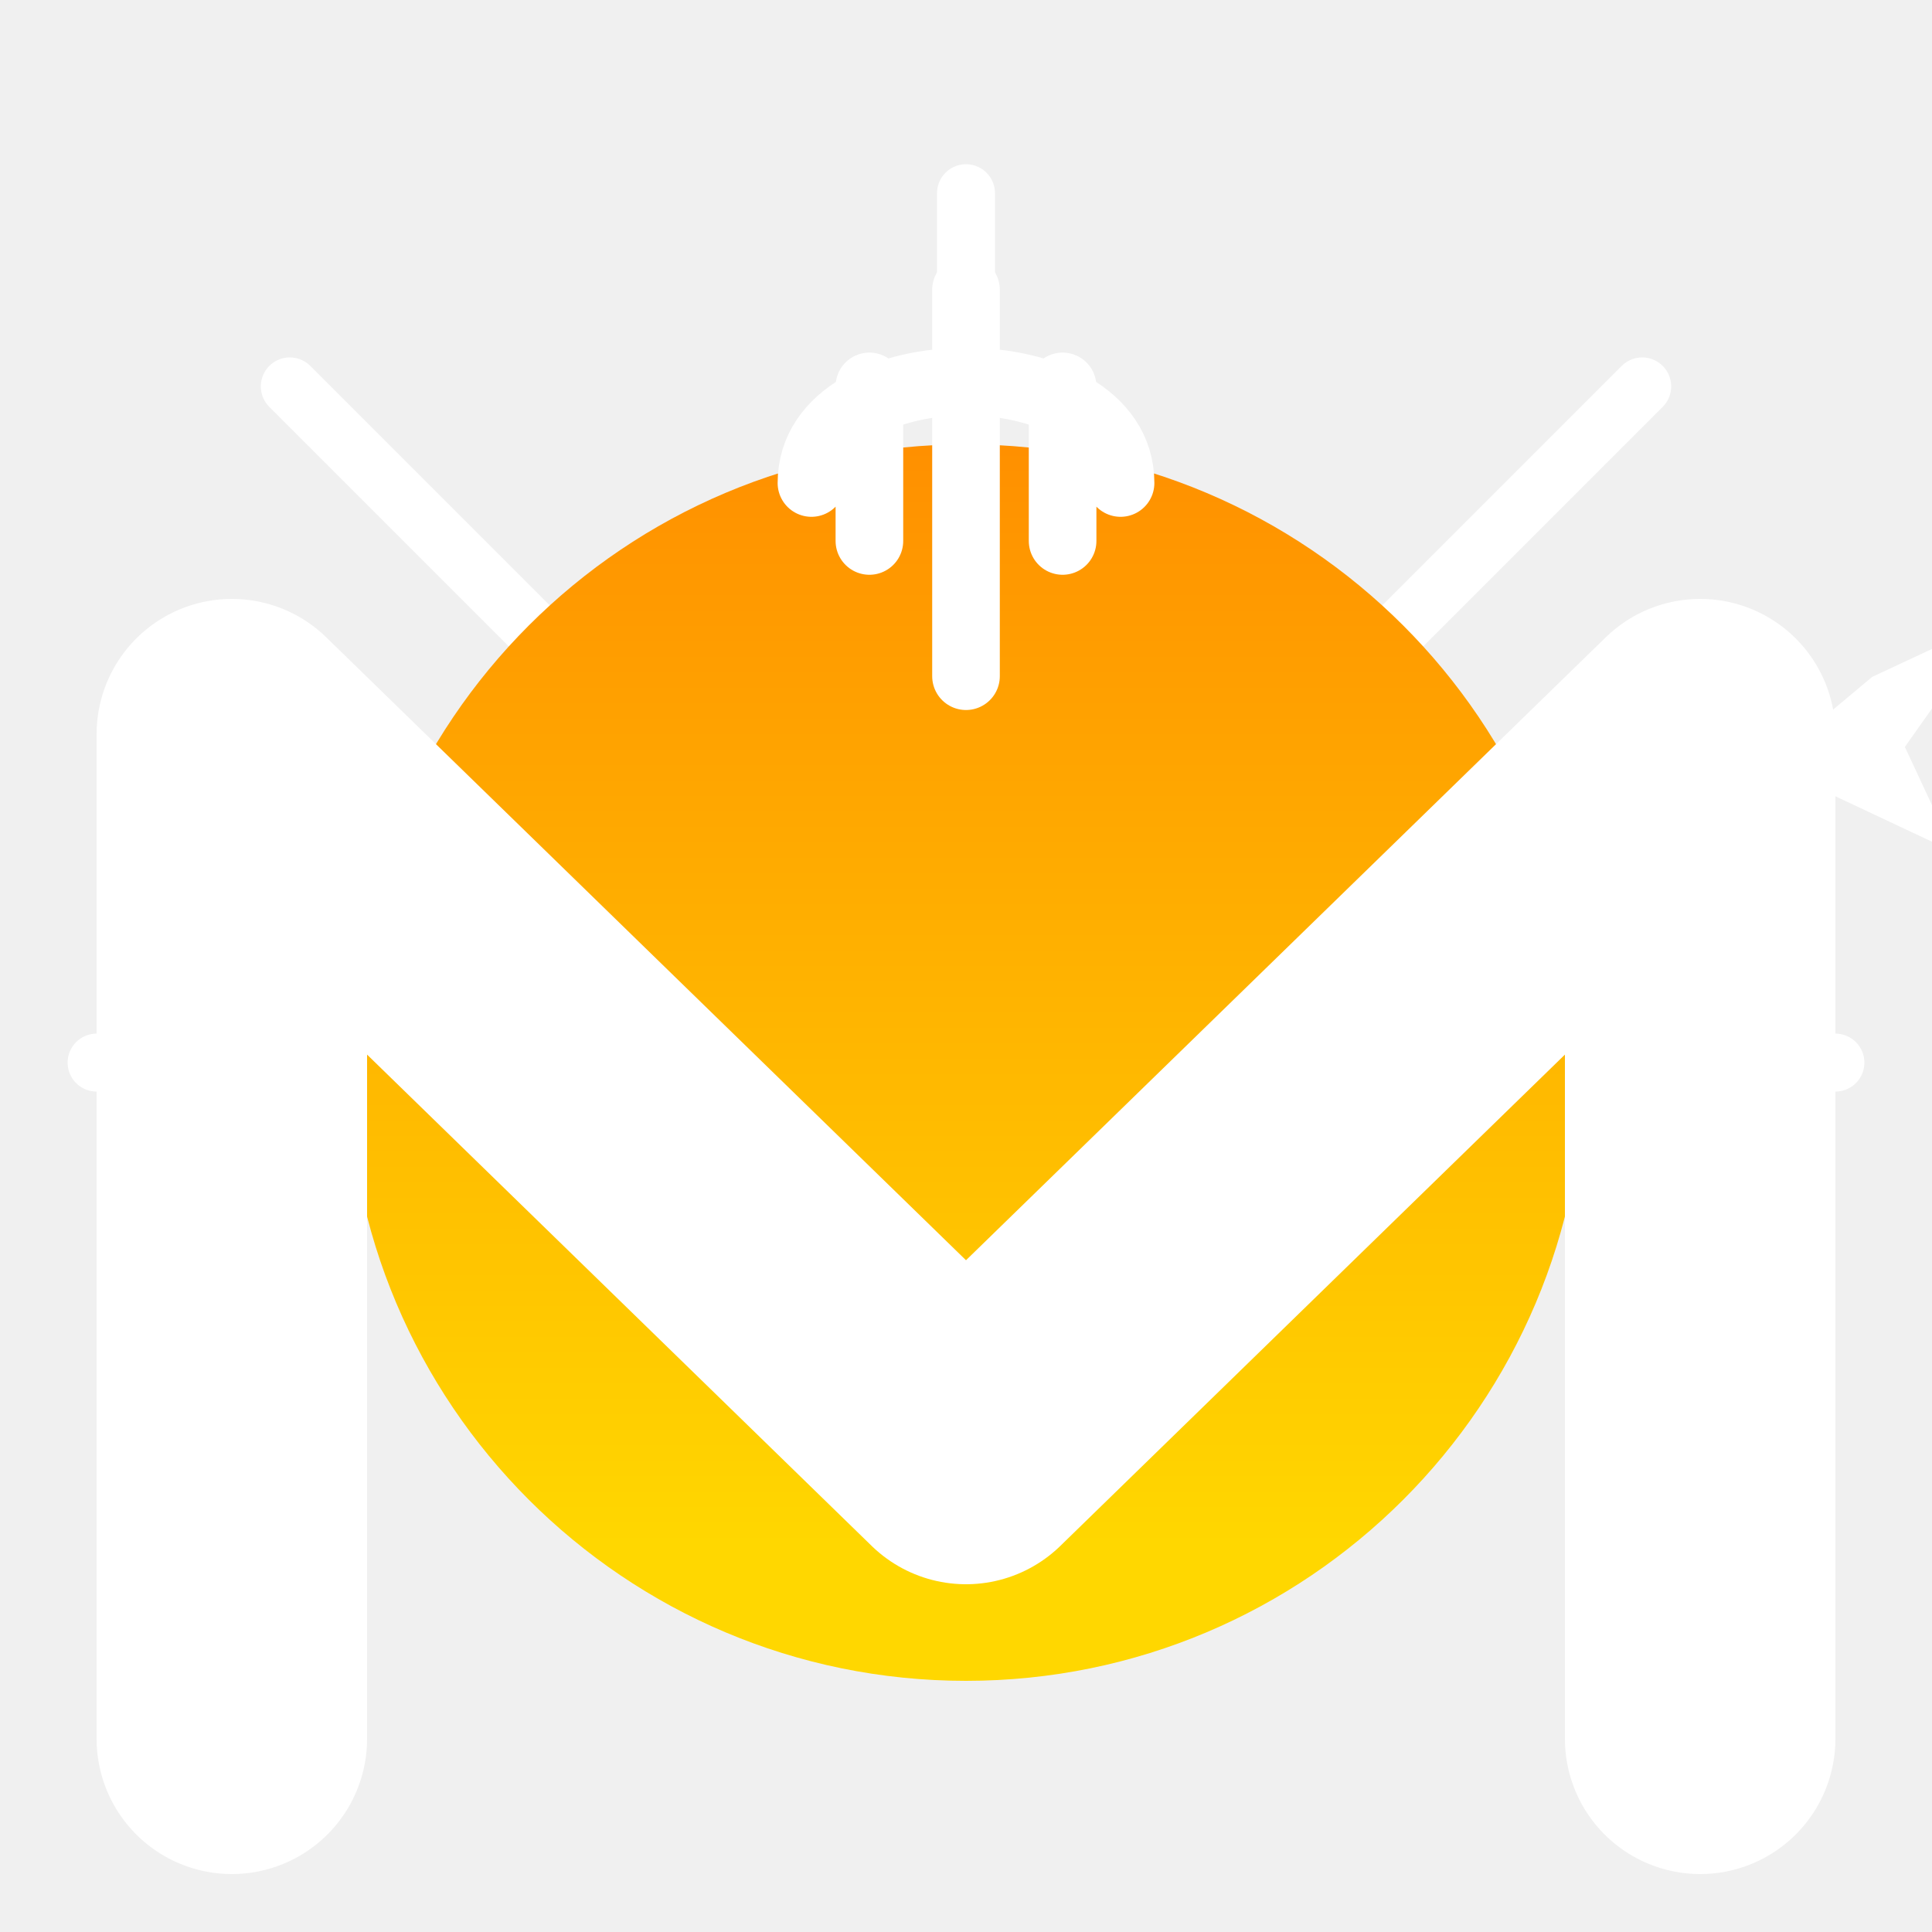
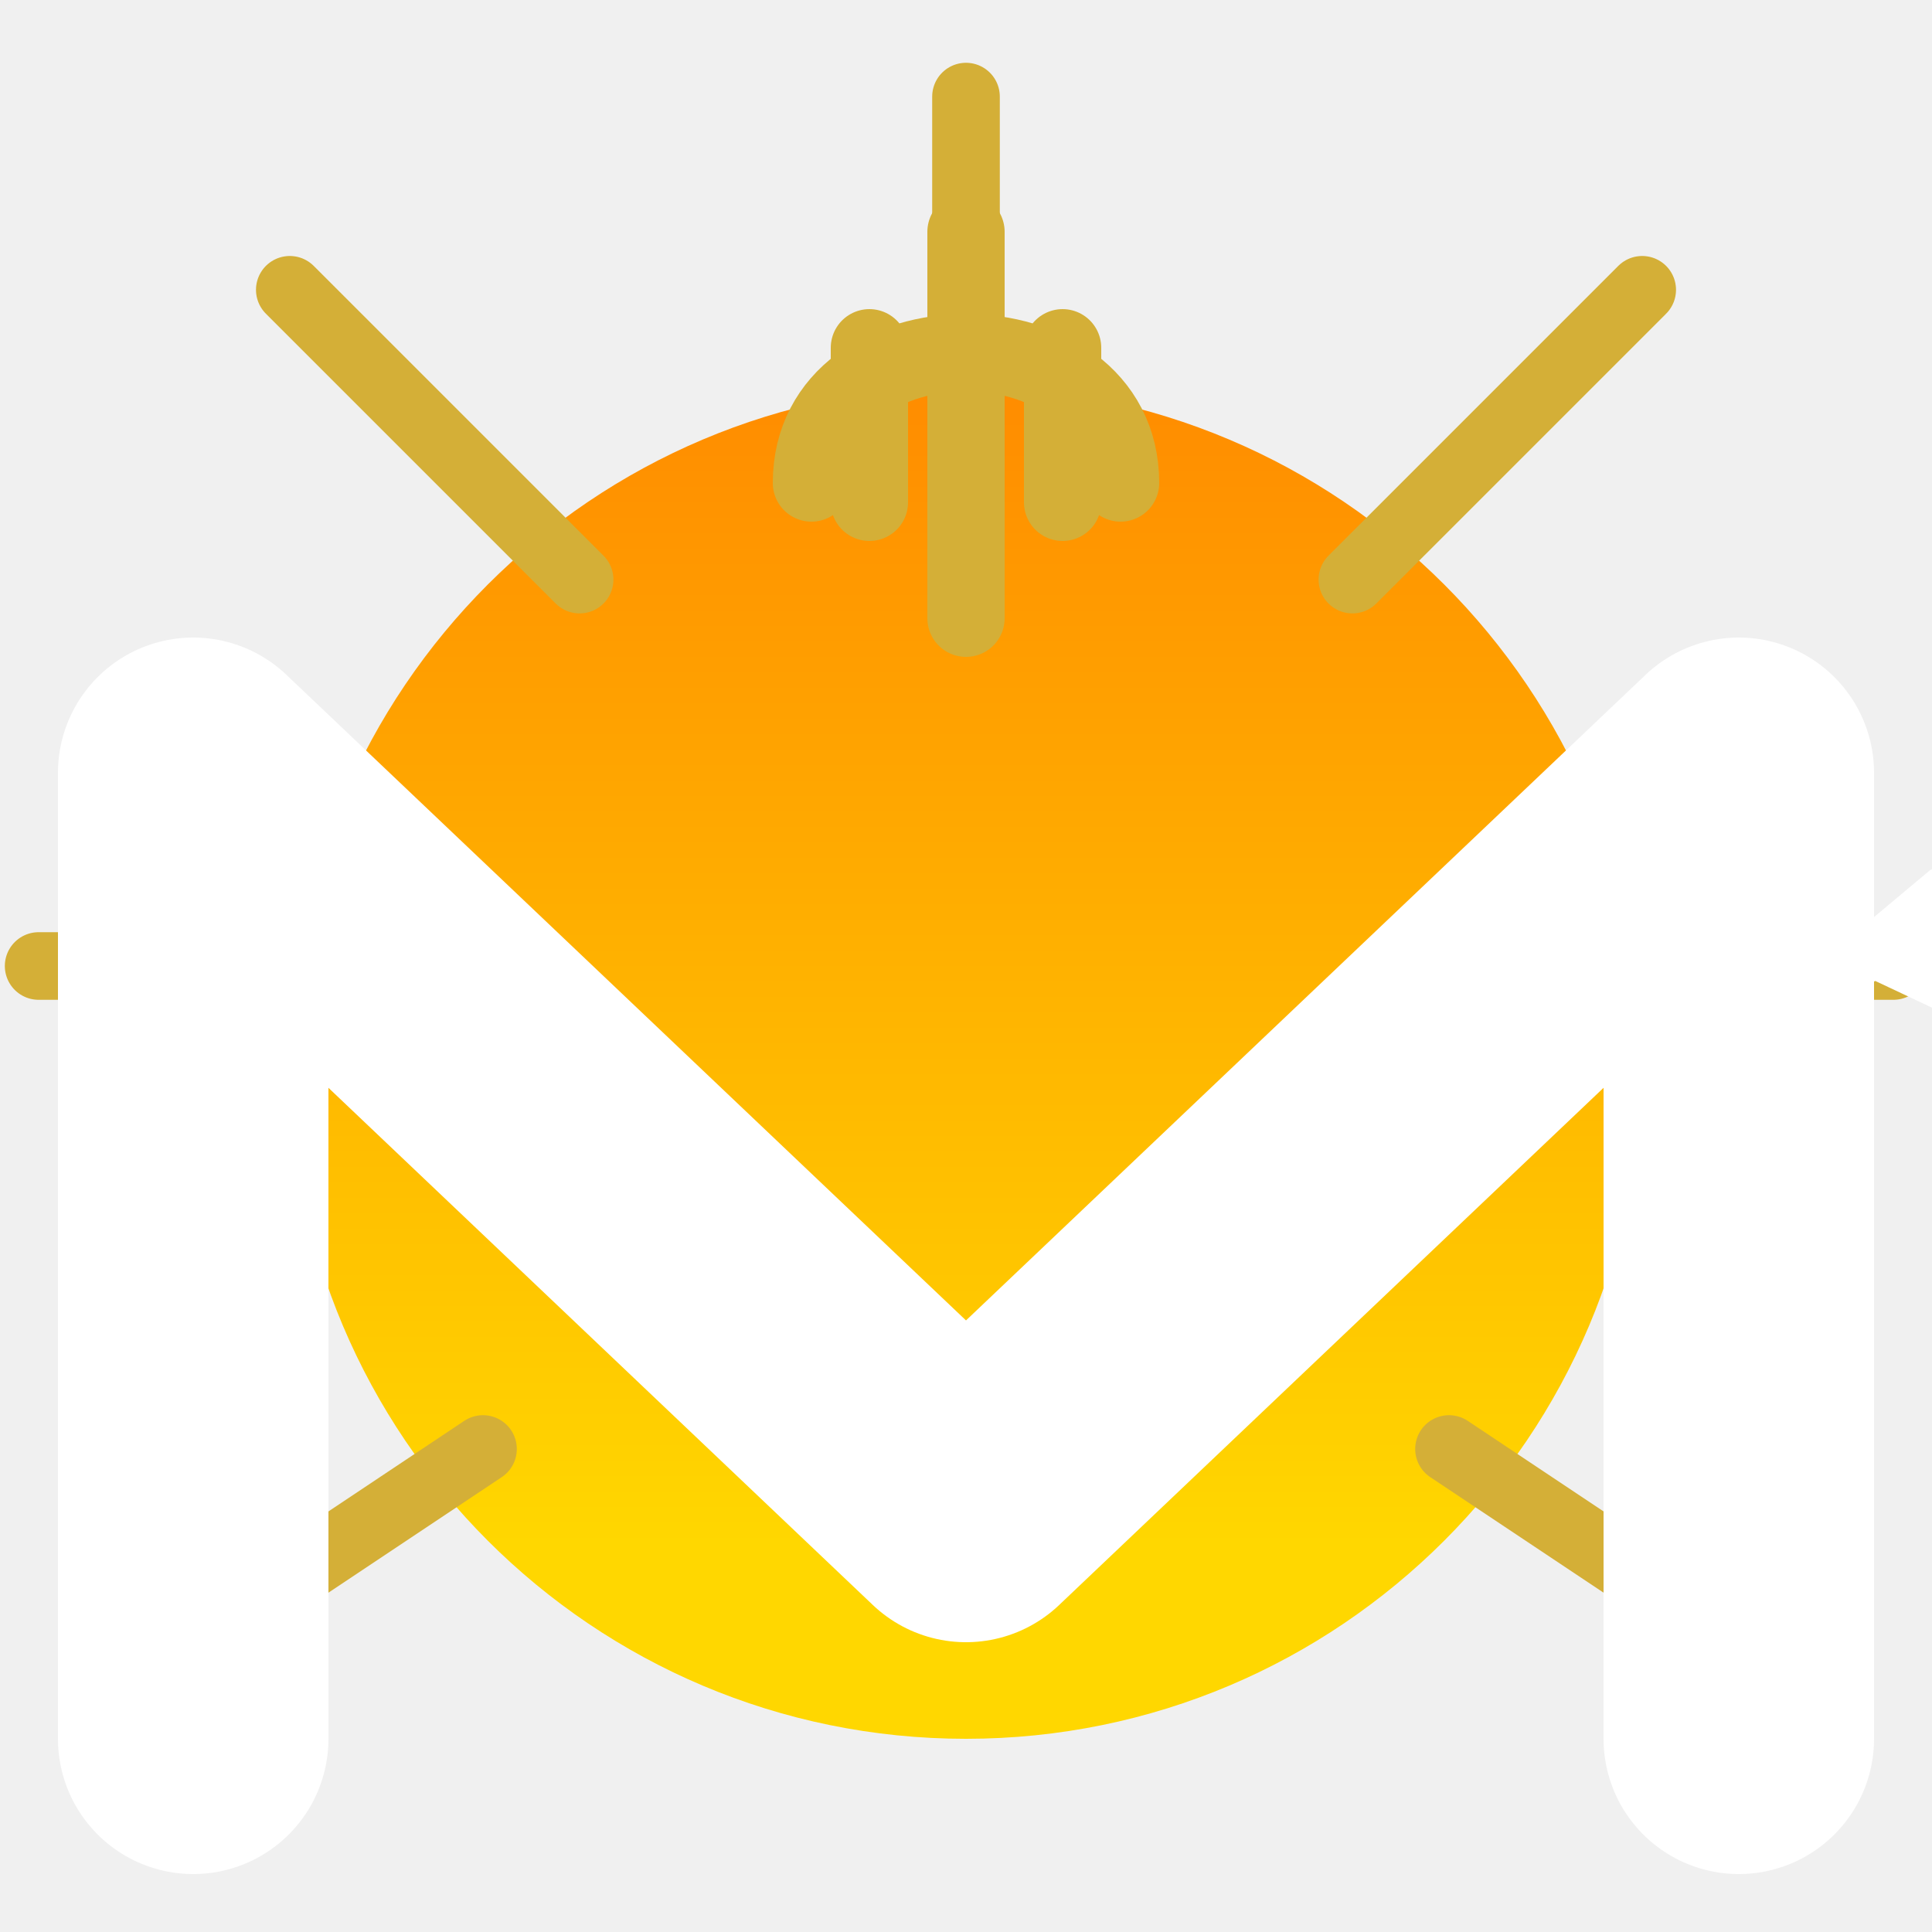
<svg xmlns="http://www.w3.org/2000/svg" viewBox="0 0 100 100" fill="none">
  <defs>
    <linearGradient id="sunGradient" x1="50" y1="20" x2="50" y2="80" gradientUnits="userSpaceOnUse">
      <stop offset="0%" stop-color="#ff8c00" />
      <stop offset="100%" stop-color="#ffd700" />
    </linearGradient>
  </defs>

-   {/* Sun Rays - Thicker and White for clarity */}
-   <g stroke="white" stroke-width="3" stroke-linecap="round">
-     <line x1="50" y1="30" x2="50" y2="10" />
-     <line x1="70" y1="35" x2="85" y2="20" />
-     <line x1="85" y1="55" x2="95" y2="55" />
-     <line x1="30" y1="35" x2="15" y2="20" />
-     <line x1="15" y1="55" x2="5" y2="55" />
+   {/* Sun - Large and Vibrant */}
+   <circle cx="50" cy="55" r="35" fill="url(#sunGradient)" />
+ 
+   {/* Sun Rays - Golden and Bold (Moved after sun for visibility) */}
+   <g stroke="#d4af37" stroke-width="3.5" stroke-linecap="round">
+     <line x1="50" y1="25" x2="50" y2="5" />
+     <line x1="70" y1="30" x2="85" y2="15" />
+     <line x1="85" y1="50" x2="98" y2="50" />
+     <line x1="75" y1="75" x2="90" y2="85" />
+     <line x1="30" y1="30" x2="15" y2="15" />
+     <line x1="15" y1="50" x2="2" y2="50" />
+     <line x1="25" y1="75" x2="10" y2="85" />
  </g>
  
-   {/* Sun - Larger to fill space */}
-   <circle cx="50" cy="55" r="32" fill="url(#sunGradient)" />
+   {/* Trishul - Golden and Bold (Matches brand logo colors) */}
+   <path d="M42 25C42 16 58 16 58 25M50 12V32M45 18V26M55 18V26" stroke="#d4af37" stroke-width="4" stroke-linecap="round" />
  
-   {/* Trishul - Bold and White */}
-   <path d="M42 25C42 18 58 18 58 25M50 15V35M45 20V28M55 20V28" stroke="white" stroke-width="3.5" stroke-linecap="round" />
+   {/* Stylized M - White and Bold (As requested) */}
+   <path d="M10 90V40L50 78L90 40V90" stroke="white" stroke-width="14" stroke-linecap="round" stroke-linejoin="round" />
  
-   {/* Stylized M - White, Bold, and Filling the width */}
-   <path d="M12 90V38L50 75L88 38V90" stroke="white" stroke-width="14" stroke-linecap="round" stroke-linejoin="round" />
-   
-   {/* Airplane - White and larger */}
-   <g transform="translate(85, 45) rotate(-25)">
+   {/* Airplane - White */}
+   <g transform="translate(88, 55) rotate(-25)">
    <path d="M0 0L15 -4L13 -10L15 -4L22 -4L15 0L15 6L10 0L0 0Z" fill="white" />
  </g>
</svg>
